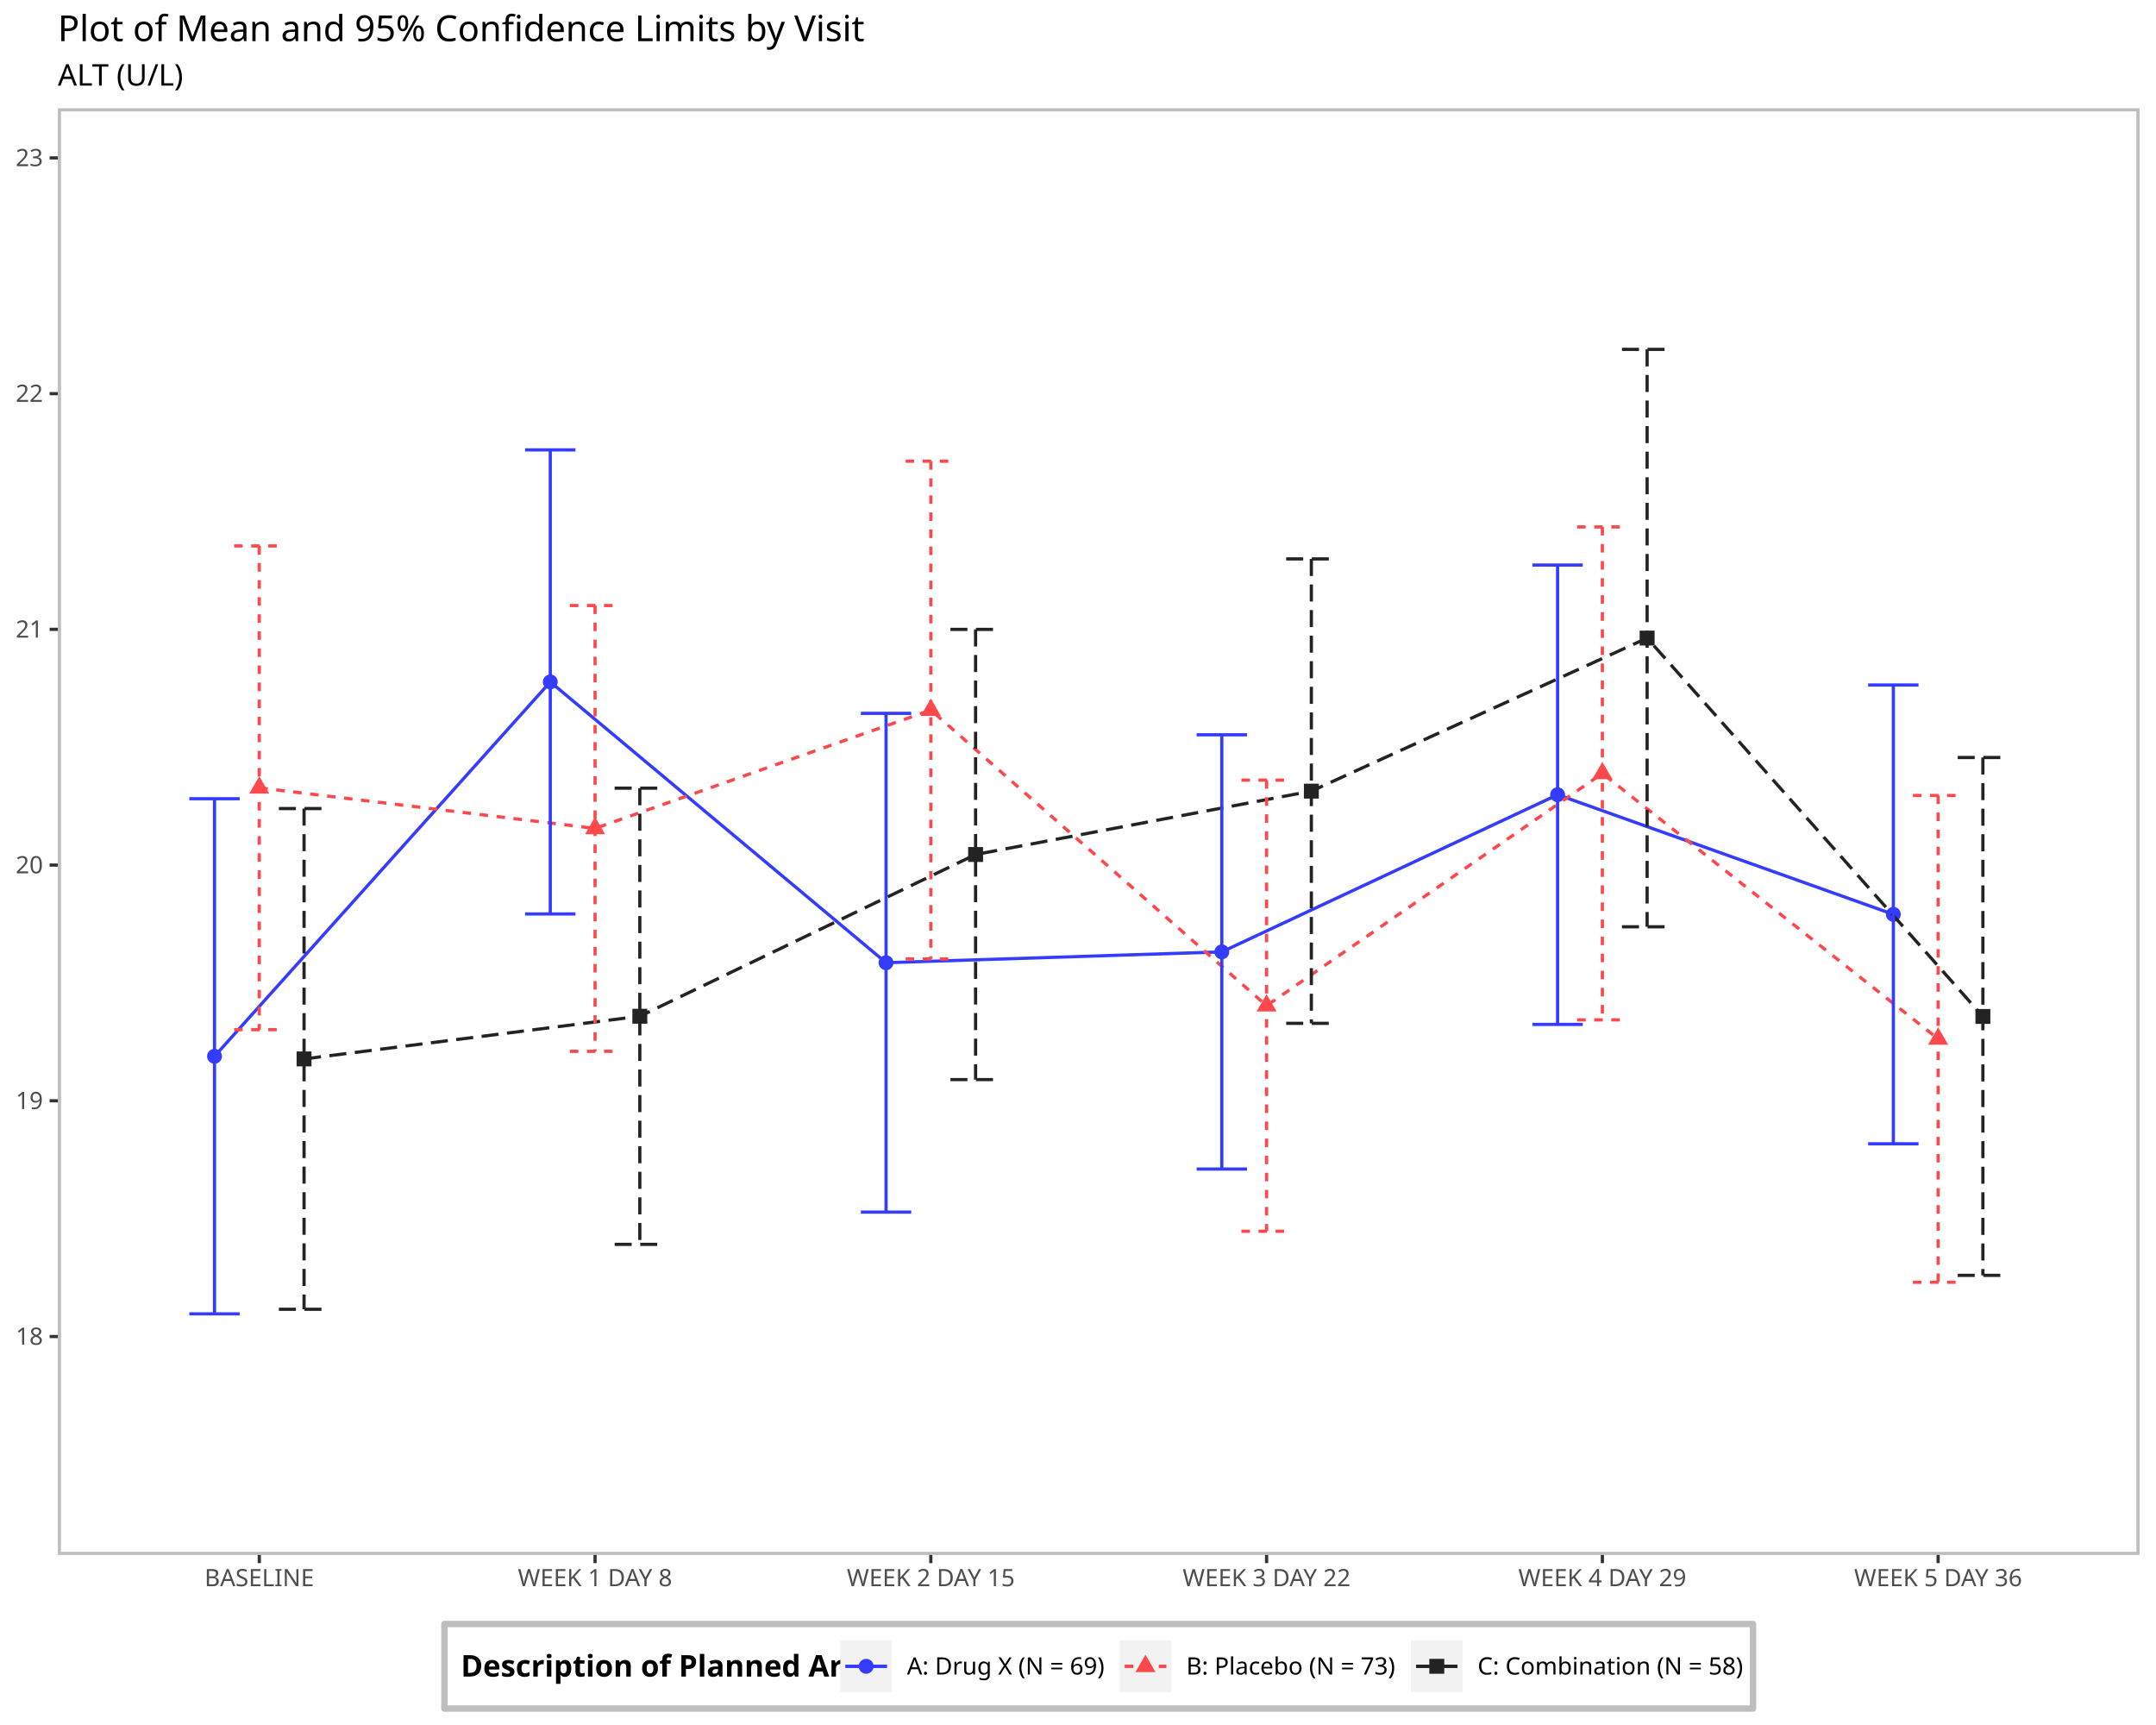
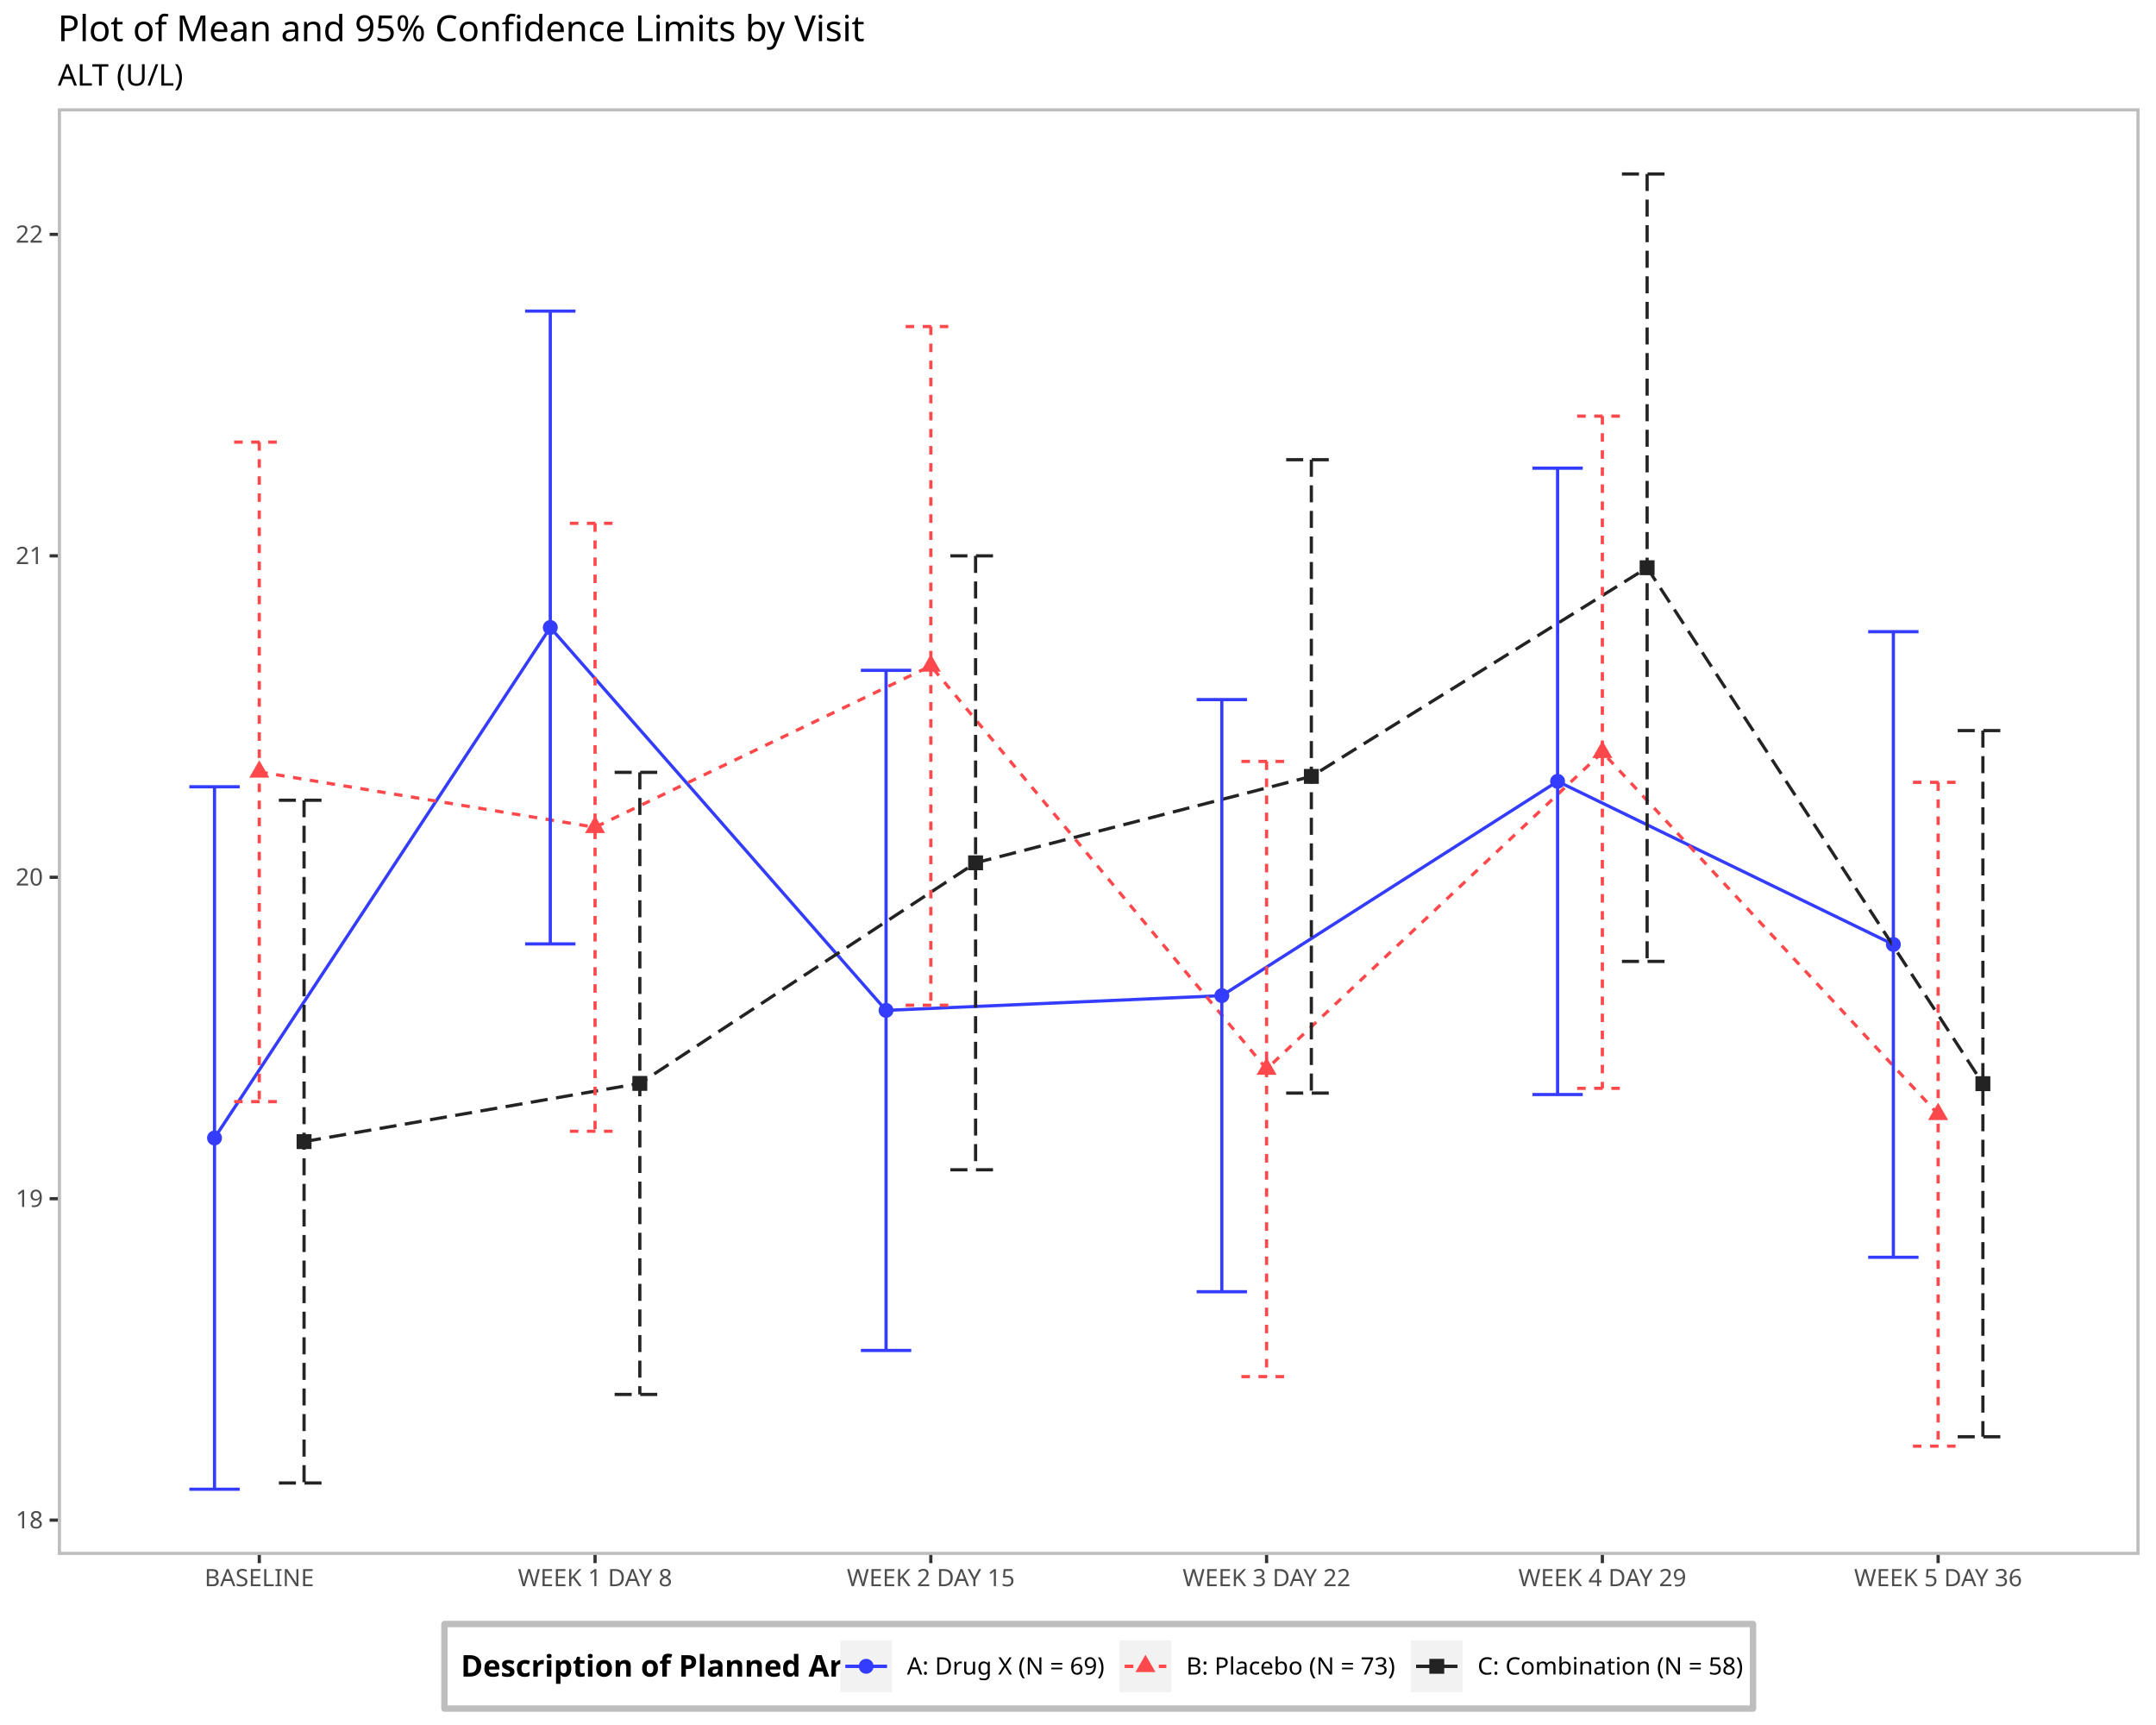
<svg xmlns="http://www.w3.org/2000/svg" class="svglite" data-engine-version="2.0" width="720.00pt" height="576.00pt" viewBox="0 0 720.00 576.00">
  <defs>
    <style type="text/css">
    .svglite line, .svglite polyline, .svglite polygon, .svglite path, .svglite rect, .svglite circle {
      fill: none;
      stroke: #000000;
      stroke-linecap: round;
      stroke-linejoin: round;
      stroke-miterlimit: 10.00;
    }
  </style>
  </defs>
  <rect width="100%" height="100%" style="stroke: none; fill: #FFFFFF;" />
  <defs>
    <clipPath id="cpMC4wMHw3MjAuMDB8MC4wMHw1NzYuMDA=">
      <rect x="0.00" y="0.00" width="720.00" height="576.00" />
    </clipPath>
  </defs>
  <g clip-path="url(#cpMC4wMHw3MjAuMDB8MC4wMHw1NzYuMDA=)">
    <rect x="0.00" y="0.00" width="720.00" height="576.00" style="stroke-width: 1.07; stroke: #FFFFFF; fill: #FFFFFF;" />
  </g>
  <defs>
    <clipPath id="cpMTkuMzF8NzE0LjUyfDM2LjE1fDUxOS4yMg==">
      <rect x="19.31" y="36.15" width="695.21" height="483.08" />
    </clipPath>
  </defs>
  <g clip-path="url(#cpMTkuMzF8NzE0LjUyfDM2LjE1fDUxOS4yMg==)">
-     <circle cx="71.64" cy="352.71" r="2.49" style="stroke-width: 0.71; stroke: none; fill: #343CFF;" />
-     <circle cx="183.77" cy="227.70" r="2.49" style="stroke-width: 0.71; stroke: none; fill: #343CFF;" />
-     <circle cx="295.90" cy="321.46" r="2.49" style="stroke-width: 0.71; stroke: none; fill: #343CFF;" />
-     <circle cx="408.03" cy="317.85" r="2.49" style="stroke-width: 0.71; stroke: none; fill: #343CFF;" />
-     <circle cx="520.16" cy="265.37" r="2.49" style="stroke-width: 0.71; stroke: none; fill: #343CFF;" />
-     <circle cx="632.29" cy="305.32" r="2.49" style="stroke-width: 0.71; stroke: none; fill: #343CFF;" />
-     <polygon points="86.59,259.19 89.94,264.99 83.24,264.99 " style="stroke-width: 0.71; stroke: none; fill: #FF484B;" />
-     <polygon points="198.72,272.75 202.07,278.56 195.37,278.56 " style="stroke-width: 0.71; stroke: none; fill: #FF484B;" />
-     <polygon points="310.85,233.23 314.20,239.04 307.50,239.04 " style="stroke-width: 0.71; stroke: none; fill: #FF484B;" />
-     <polygon points="422.98,331.95 426.33,337.75 419.63,337.75 " style="stroke-width: 0.71; stroke: none; fill: #FF484B;" />
-     <polygon points="535.11,254.38 538.46,260.18 531.76,260.18 " style="stroke-width: 0.71; stroke: none; fill: #FF484B;" />
-     <polygon points="647.24,343.02 650.59,348.83 643.89,348.83 " style="stroke-width: 0.71; stroke: none; fill: #FF484B;" />
-     <polygon points="99.05,356.08 104.03,356.08 104.03,351.10 99.05,351.10 " style="stroke-width: 0.71; stroke: none; fill: #232323;" />
-     <polygon points="211.18,341.83 216.16,341.83 216.16,336.85 211.18,336.85 " style="stroke-width: 0.71; stroke: none; fill: #232323;" />
-     <polygon points="323.31,287.82 328.29,287.82 328.29,282.84 323.31,282.84 " style="stroke-width: 0.71; stroke: none; fill: #232323;" />
-     <polygon points="435.44,266.66 440.42,266.66 440.42,261.68 435.44,261.68 " style="stroke-width: 0.71; stroke: none; fill: #232323;" />
-     <polygon points="547.57,215.55 552.55,215.55 552.55,210.58 547.57,210.58 " style="stroke-width: 0.71; stroke: none; fill: #232323;" />
-     <polygon points="659.70,341.89 664.68,341.89 664.68,336.92 659.70,336.92 " style="stroke-width: 0.71; stroke: none; fill: #232323;" />
-     <polyline points="71.64,352.71 183.77,227.70 295.90,321.46 408.03,317.85 520.16,265.37 632.29,305.32 " style="stroke-width: 1.07; stroke: #343CFF; stroke-linecap: butt;" />
-     <polyline points="86.59,263.06 198.72,276.62 310.85,237.10 422.98,335.82 535.11,258.25 647.24,346.89 " style="stroke-width: 1.07; stroke: #FF484B; stroke-dasharray: 2.85,2.85; stroke-linecap: butt;" />
-     <polyline points="101.54,353.59 213.67,339.34 325.80,285.33 437.93,264.17 550.06,213.06 662.19,339.40 " style="stroke-width: 1.07; stroke: #232323; stroke-dasharray: 5.69,2.85; stroke-linecap: butt;" />
-     <polyline points="63.23,266.70 80.05,266.70 " style="stroke-width: 1.07; stroke: #343CFF; stroke-linecap: butt;" />
-     <polyline points="71.64,266.70 71.64,438.71 " style="stroke-width: 1.07; stroke: #343CFF; stroke-linecap: butt;" />
-     <polyline points="63.23,438.71 80.05,438.71 " style="stroke-width: 1.07; stroke: #343CFF; stroke-linecap: butt;" />
-     <polyline points="175.36,150.22 192.18,150.22 " style="stroke-width: 1.07; stroke: #343CFF; stroke-linecap: butt;" />
-     <polyline points="183.77,150.22 183.77,305.18 " style="stroke-width: 1.07; stroke: #343CFF; stroke-linecap: butt;" />
-     <polyline points="175.36,305.18 192.18,305.18 " style="stroke-width: 1.07; stroke: #343CFF; stroke-linecap: butt;" />
-     <polyline points="287.49,238.20 304.31,238.20 " style="stroke-width: 1.07; stroke: #343CFF; stroke-linecap: butt;" />
-     <polyline points="295.90,238.20 295.90,404.73 " style="stroke-width: 1.07; stroke: #343CFF; stroke-linecap: butt;" />
-     <polyline points="287.49,404.73 304.31,404.73 " style="stroke-width: 1.07; stroke: #343CFF; stroke-linecap: butt;" />
-     <polyline points="399.62,245.36 416.44,245.36 " style="stroke-width: 1.07; stroke: #343CFF; stroke-linecap: butt;" />
-     <polyline points="408.03,245.36 408.03,390.35 " style="stroke-width: 1.07; stroke: #343CFF; stroke-linecap: butt;" />
-     <polyline points="399.62,390.35 416.44,390.35 " style="stroke-width: 1.07; stroke: #343CFF; stroke-linecap: butt;" />
-     <polyline points="511.75,188.68 528.57,188.68 " style="stroke-width: 1.07; stroke: #343CFF; stroke-linecap: butt;" />
-     <polyline points="520.16,188.68 520.16,342.07 " style="stroke-width: 1.07; stroke: #343CFF; stroke-linecap: butt;" />
-     <polyline points="511.75,342.07 528.57,342.07 " style="stroke-width: 1.07; stroke: #343CFF; stroke-linecap: butt;" />
-     <polyline points="623.88,228.73 640.70,228.73 " style="stroke-width: 1.07; stroke: #343CFF; stroke-linecap: butt;" />
-     <polyline points="632.29,228.73 632.29,381.92 " style="stroke-width: 1.07; stroke: #343CFF; stroke-linecap: butt;" />
-     <polyline points="623.88,381.92 640.70,381.92 " style="stroke-width: 1.07; stroke: #343CFF; stroke-linecap: butt;" />
-     <polyline points="78.18,182.31 95.00,182.31 " style="stroke-width: 1.07; stroke: #FF484B; stroke-dasharray: 2.85,2.85; stroke-linecap: butt;" />
-     <polyline points="86.59,182.31 86.59,343.81 " style="stroke-width: 1.07; stroke: #FF484B; stroke-dasharray: 2.85,2.85; stroke-linecap: butt;" />
-     <polyline points="78.18,343.81 95.00,343.81 " style="stroke-width: 1.07; stroke: #FF484B; stroke-dasharray: 2.85,2.85; stroke-linecap: butt;" />
-     <polyline points="190.31,202.19 207.13,202.19 " style="stroke-width: 1.07; stroke: #FF484B; stroke-dasharray: 2.85,2.85; stroke-linecap: butt;" />
-     <polyline points="198.72,202.19 198.72,351.05 " style="stroke-width: 1.07; stroke: #FF484B; stroke-dasharray: 2.85,2.85; stroke-linecap: butt;" />
-     <polyline points="190.31,351.05 207.13,351.05 " style="stroke-width: 1.07; stroke: #FF484B; stroke-dasharray: 2.85,2.85; stroke-linecap: butt;" />
-     <polyline points="302.44,154.00 319.26,154.00 " style="stroke-width: 1.07; stroke: #FF484B; stroke-dasharray: 2.85,2.85; stroke-linecap: butt;" />
-     <polyline points="310.85,154.00 310.85,320.20 " style="stroke-width: 1.07; stroke: #FF484B; stroke-dasharray: 2.85,2.85; stroke-linecap: butt;" />
-     <polyline points="302.44,320.20 319.26,320.20 " style="stroke-width: 1.07; stroke: #FF484B; stroke-dasharray: 2.85,2.85; stroke-linecap: butt;" />
-     <polyline points="414.57,260.50 431.39,260.50 " style="stroke-width: 1.07; stroke: #FF484B; stroke-dasharray: 2.85,2.85; stroke-linecap: butt;" />
-     <polyline points="422.98,260.50 422.98,411.13 " style="stroke-width: 1.07; stroke: #FF484B; stroke-dasharray: 2.85,2.85; stroke-linecap: butt;" />
-     <polyline points="414.57,411.13 431.39,411.13 " style="stroke-width: 1.07; stroke: #FF484B; stroke-dasharray: 2.85,2.85; stroke-linecap: butt;" />
-     <polyline points="526.70,175.95 543.52,175.95 " style="stroke-width: 1.07; stroke: #FF484B; stroke-dasharray: 2.85,2.85; stroke-linecap: butt;" />
-     <polyline points="535.11,175.95 535.11,340.55 " style="stroke-width: 1.07; stroke: #FF484B; stroke-dasharray: 2.85,2.85; stroke-linecap: butt;" />
-     <polyline points="526.70,340.55 543.52,340.55 " style="stroke-width: 1.07; stroke: #FF484B; stroke-dasharray: 2.85,2.85; stroke-linecap: butt;" />
-     <polyline points="638.83,265.62 655.65,265.62 " style="stroke-width: 1.07; stroke: #FF484B; stroke-dasharray: 2.85,2.85; stroke-linecap: butt;" />
-     <polyline points="647.24,265.62 647.24,428.17 " style="stroke-width: 1.07; stroke: #FF484B; stroke-dasharray: 2.85,2.85; stroke-linecap: butt;" />
-     <polyline points="638.83,428.17 655.65,428.17 " style="stroke-width: 1.07; stroke: #FF484B; stroke-dasharray: 2.85,2.85; stroke-linecap: butt;" />
-     <polyline points="93.13,269.99 109.95,269.99 " style="stroke-width: 1.07; stroke: #232323; stroke-dasharray: 5.69,2.85; stroke-linecap: butt;" />
-     <polyline points="101.54,269.99 101.54,437.19 " style="stroke-width: 1.07; stroke: #232323; stroke-dasharray: 5.69,2.85; stroke-linecap: butt;" />
-     <polyline points="93.13,437.19 109.95,437.19 " style="stroke-width: 1.07; stroke: #232323; stroke-dasharray: 5.69,2.85; stroke-linecap: butt;" />
-     <polyline points="205.26,263.18 222.08,263.18 " style="stroke-width: 1.07; stroke: #232323; stroke-dasharray: 5.69,2.85; stroke-linecap: butt;" />
-     <polyline points="213.67,263.18 213.67,415.51 " style="stroke-width: 1.07; stroke: #232323; stroke-dasharray: 5.69,2.85; stroke-linecap: butt;" />
-     <polyline points="205.26,415.51 222.08,415.51 " style="stroke-width: 1.07; stroke: #232323; stroke-dasharray: 5.69,2.85; stroke-linecap: butt;" />
-     <polyline points="317.39,210.17 334.21,210.17 " style="stroke-width: 1.07; stroke: #232323; stroke-dasharray: 5.69,2.85; stroke-linecap: butt;" />
-     <polyline points="325.80,210.17 325.80,360.49 " style="stroke-width: 1.07; stroke: #232323; stroke-dasharray: 5.69,2.85; stroke-linecap: butt;" />
-     <polyline points="317.39,360.49 334.21,360.49 " style="stroke-width: 1.07; stroke: #232323; stroke-dasharray: 5.69,2.85; stroke-linecap: butt;" />
-     <polyline points="429.52,186.63 446.34,186.63 " style="stroke-width: 1.07; stroke: #232323; stroke-dasharray: 5.69,2.85; stroke-linecap: butt;" />
-     <polyline points="437.93,186.63 437.93,341.71 " style="stroke-width: 1.07; stroke: #232323; stroke-dasharray: 5.69,2.85; stroke-linecap: butt;" />
-     <polyline points="429.52,341.71 446.34,341.71 " style="stroke-width: 1.07; stroke: #232323; stroke-dasharray: 5.69,2.85; stroke-linecap: butt;" />
-     <polyline points="541.65,116.66 558.47,116.66 " style="stroke-width: 1.07; stroke: #232323; stroke-dasharray: 5.69,2.85; stroke-linecap: butt;" />
-     <polyline points="550.06,116.66 550.06,309.47 " style="stroke-width: 1.07; stroke: #232323; stroke-dasharray: 5.69,2.85; stroke-linecap: butt;" />
-     <polyline points="541.65,309.47 558.47,309.47 " style="stroke-width: 1.07; stroke: #232323; stroke-dasharray: 5.69,2.85; stroke-linecap: butt;" />
-     <polyline points="653.78,252.94 670.60,252.94 " style="stroke-width: 1.07; stroke: #232323; stroke-dasharray: 5.69,2.85; stroke-linecap: butt;" />
-     <polyline points="662.19,252.94 662.19,425.86 " style="stroke-width: 1.07; stroke: #232323; stroke-dasharray: 5.69,2.85; stroke-linecap: butt;" />
-     <polyline points="653.78,425.86 670.60,425.86 " style="stroke-width: 1.07; stroke: #232323; stroke-dasharray: 5.69,2.85; stroke-linecap: butt;" />
+     <circle cx="71.64" cy="379.99" r="2.49" style="stroke-width: 0.71; stroke: none; fill: #343CFF;" />
+     <circle cx="183.77" cy="209.53" r="2.49" style="stroke-width: 0.71; stroke: none; fill: #343CFF;" />
+     <circle cx="295.90" cy="337.38" r="2.49" style="stroke-width: 0.71; stroke: none; fill: #343CFF;" />
+     <circle cx="408.03" cy="332.46" r="2.49" style="stroke-width: 0.71; stroke: none; fill: #343CFF;" />
+     <circle cx="520.16" cy="260.90" r="2.49" style="stroke-width: 0.71; stroke: none; fill: #343CFF;" />
+     <circle cx="632.29" cy="315.37" r="2.49" style="stroke-width: 0.71; stroke: none; fill: #343CFF;" />
+     <polygon points="86.59,253.87 89.94,259.67 83.24,259.67 " style="stroke-width: 0.71; stroke: none; fill: #FF484B;" />
+     <polygon points="198.72,272.37 202.07,278.17 195.37,278.17 " style="stroke-width: 0.71; stroke: none; fill: #FF484B;" />
+     <polygon points="310.85,218.47 314.20,224.28 307.50,224.28 " style="stroke-width: 0.71; stroke: none; fill: #FF484B;" />
+     <polygon points="422.98,353.08 426.33,358.89 419.63,358.89 " style="stroke-width: 0.71; stroke: none; fill: #FF484B;" />
+     <polygon points="535.11,247.31 538.46,253.11 531.76,253.11 " style="stroke-width: 0.71; stroke: none; fill: #FF484B;" />
+     <polygon points="647.24,368.19 650.59,373.99 643.89,373.99 " style="stroke-width: 0.71; stroke: none; fill: #FF484B;" />
+     <polygon points="99.05,383.68 104.03,383.68 104.03,378.70 99.05,378.70 " style="stroke-width: 0.71; stroke: none; fill: #232323;" />
+     <polygon points="211.18,364.25 216.16,364.25 216.16,359.28 211.18,359.28 " style="stroke-width: 0.71; stroke: none; fill: #232323;" />
+     <polygon points="323.31,290.59 328.29,290.59 328.29,285.62 323.31,285.62 " style="stroke-width: 0.71; stroke: none; fill: #232323;" />
+     <polygon points="435.44,261.74 440.42,261.74 440.42,256.76 435.44,256.76 " style="stroke-width: 0.71; stroke: none; fill: #232323;" />
+     <polygon points="547.57,192.05 552.55,192.05 552.55,187.08 547.57,187.08 " style="stroke-width: 0.71; stroke: none; fill: #232323;" />
+     <polygon points="659.70,364.34 664.68,364.34 664.68,359.36 659.70,359.36 " style="stroke-width: 0.71; stroke: none; fill: #232323;" />
+     <polyline points="71.64,379.99 183.77,209.53 295.90,337.38 408.03,332.46 520.16,260.90 632.29,315.37 " style="stroke-width: 1.07; stroke: #343CFF; stroke-linecap: butt;" />
+     <polyline points="86.59,257.74 198.72,276.24 310.85,222.34 422.98,356.95 535.11,251.18 647.24,372.06 " style="stroke-width: 1.07; stroke: #FF484B; stroke-dasharray: 2.85,2.85; stroke-linecap: butt;" />
+     <polyline points="101.54,381.19 213.67,361.76 325.80,288.11 437.93,259.25 550.06,189.57 662.19,361.85 " style="stroke-width: 1.07; stroke: #232323; stroke-dasharray: 5.69,2.85; stroke-linecap: butt;" />
+     <polyline points="63.23,262.71 80.05,262.71 " style="stroke-width: 1.07; stroke: #343CFF; stroke-linecap: butt;" />
+     <polyline points="71.64,262.71 71.64,497.27 " style="stroke-width: 1.07; stroke: #343CFF; stroke-linecap: butt;" />
+     <polyline points="63.23,497.27 80.05,497.27 " style="stroke-width: 1.07; stroke: #343CFF; stroke-linecap: butt;" />
+     <polyline points="175.36,103.88 192.18,103.88 " style="stroke-width: 1.07; stroke: #343CFF; stroke-linecap: butt;" />
+     <polyline points="183.77,103.88 183.77,315.18 " style="stroke-width: 1.07; stroke: #343CFF; stroke-linecap: butt;" />
+     <polyline points="175.36,315.18 192.18,315.18 " style="stroke-width: 1.07; stroke: #343CFF; stroke-linecap: butt;" />
+     <polyline points="287.49,223.84 304.31,223.84 " style="stroke-width: 1.07; stroke: #343CFF; stroke-linecap: butt;" />
+     <polyline points="295.90,223.84 295.90,450.93 " style="stroke-width: 1.07; stroke: #343CFF; stroke-linecap: butt;" />
+     <polyline points="287.49,450.93 304.31,450.93 " style="stroke-width: 1.07; stroke: #343CFF; stroke-linecap: butt;" />
+     <polyline points="399.62,233.60 416.44,233.60 " style="stroke-width: 1.07; stroke: #343CFF; stroke-linecap: butt;" />
+     <polyline points="408.03,233.60 408.03,431.32 " style="stroke-width: 1.07; stroke: #343CFF; stroke-linecap: butt;" />
+     <polyline points="399.62,431.32 416.44,431.32 " style="stroke-width: 1.07; stroke: #343CFF; stroke-linecap: butt;" />
+     <polyline points="511.75,156.32 528.57,156.32 " style="stroke-width: 1.07; stroke: #343CFF; stroke-linecap: butt;" />
+     <polyline points="520.16,156.32 520.16,365.48 " style="stroke-width: 1.07; stroke: #343CFF; stroke-linecap: butt;" />
+     <polyline points="511.75,365.48 528.57,365.48 " style="stroke-width: 1.07; stroke: #343CFF; stroke-linecap: butt;" />
+     <polyline points="623.88,210.93 640.70,210.93 " style="stroke-width: 1.07; stroke: #343CFF; stroke-linecap: butt;" />
+     <polyline points="632.29,210.93 632.29,419.82 " style="stroke-width: 1.07; stroke: #343CFF; stroke-linecap: butt;" />
+     <polyline points="623.88,419.82 640.70,419.82 " style="stroke-width: 1.07; stroke: #343CFF; stroke-linecap: butt;" />
+     <polyline points="78.18,147.63 95.00,147.63 " style="stroke-width: 1.07; stroke: #FF484B; stroke-dasharray: 2.85,2.85; stroke-linecap: butt;" />
+     <polyline points="86.59,147.63 86.59,367.85 " style="stroke-width: 1.07; stroke: #FF484B; stroke-dasharray: 2.85,2.85; stroke-linecap: butt;" />
+     <polyline points="78.18,367.85 95.00,367.85 " style="stroke-width: 1.07; stroke: #FF484B; stroke-dasharray: 2.85,2.85; stroke-linecap: butt;" />
+     <polyline points="190.31,174.74 207.13,174.74 " style="stroke-width: 1.07; stroke: #FF484B; stroke-dasharray: 2.85,2.85; stroke-linecap: butt;" />
+     <polyline points="198.72,174.74 198.72,377.73 " style="stroke-width: 1.07; stroke: #FF484B; stroke-dasharray: 2.85,2.85; stroke-linecap: butt;" />
+     <polyline points="190.31,377.73 207.13,377.73 " style="stroke-width: 1.07; stroke: #FF484B; stroke-dasharray: 2.85,2.85; stroke-linecap: butt;" />
+     <polyline points="302.44,109.03 319.26,109.03 " style="stroke-width: 1.07; stroke: #FF484B; stroke-dasharray: 2.85,2.85; stroke-linecap: butt;" />
+     <polyline points="310.85,109.03 310.85,335.66 " style="stroke-width: 1.07; stroke: #FF484B; stroke-dasharray: 2.85,2.85; stroke-linecap: butt;" />
+     <polyline points="302.44,335.66 319.26,335.66 " style="stroke-width: 1.07; stroke: #FF484B; stroke-dasharray: 2.85,2.85; stroke-linecap: butt;" />
+     <polyline points="414.57,254.25 431.39,254.25 " style="stroke-width: 1.07; stroke: #FF484B; stroke-dasharray: 2.85,2.85; stroke-linecap: butt;" />
+     <polyline points="422.98,254.25 422.98,459.66 " style="stroke-width: 1.07; stroke: #FF484B; stroke-dasharray: 2.85,2.85; stroke-linecap: butt;" />
+     <polyline points="414.57,459.66 431.39,459.66 " style="stroke-width: 1.07; stroke: #FF484B; stroke-dasharray: 2.85,2.85; stroke-linecap: butt;" />
+     <polyline points="526.70,138.95 543.52,138.95 " style="stroke-width: 1.07; stroke: #FF484B; stroke-dasharray: 2.85,2.85; stroke-linecap: butt;" />
+     <polyline points="535.11,138.95 535.11,363.41 " style="stroke-width: 1.07; stroke: #FF484B; stroke-dasharray: 2.85,2.85; stroke-linecap: butt;" />
+     <polyline points="526.70,363.41 543.52,363.41 " style="stroke-width: 1.07; stroke: #FF484B; stroke-dasharray: 2.85,2.85; stroke-linecap: butt;" />
+     <polyline points="638.83,261.23 655.65,261.23 " style="stroke-width: 1.07; stroke: #FF484B; stroke-dasharray: 2.85,2.85; stroke-linecap: butt;" />
+     <polyline points="647.24,261.23 647.24,482.89 " style="stroke-width: 1.07; stroke: #FF484B; stroke-dasharray: 2.85,2.85; stroke-linecap: butt;" />
+     <polyline points="638.83,482.89 655.65,482.89 " style="stroke-width: 1.07; stroke: #FF484B; stroke-dasharray: 2.85,2.85; stroke-linecap: butt;" />
+     <polyline points="93.13,267.20 109.95,267.20 " style="stroke-width: 1.07; stroke: #232323; stroke-dasharray: 5.69,2.85; stroke-linecap: butt;" />
+     <polyline points="101.54,267.20 101.54,495.18 " style="stroke-width: 1.07; stroke: #232323; stroke-dasharray: 5.69,2.85; stroke-linecap: butt;" />
+     <polyline points="93.13,495.18 109.95,495.18 " style="stroke-width: 1.07; stroke: #232323; stroke-dasharray: 5.69,2.85; stroke-linecap: butt;" />
+     <polyline points="205.26,257.90 222.08,257.90 " style="stroke-width: 1.07; stroke: #232323; stroke-dasharray: 5.69,2.85; stroke-linecap: butt;" />
+     <polyline points="213.67,257.90 213.67,465.62 " style="stroke-width: 1.07; stroke: #232323; stroke-dasharray: 5.69,2.85; stroke-linecap: butt;" />
+     <polyline points="205.26,465.62 222.08,465.62 " style="stroke-width: 1.07; stroke: #232323; stroke-dasharray: 5.69,2.85; stroke-linecap: butt;" />
+     <polyline points="317.39,185.61 334.21,185.61 " style="stroke-width: 1.07; stroke: #232323; stroke-dasharray: 5.69,2.85; stroke-linecap: butt;" />
+     <polyline points="325.80,185.61 325.80,390.60 " style="stroke-width: 1.07; stroke: #232323; stroke-dasharray: 5.69,2.85; stroke-linecap: butt;" />
+     <polyline points="317.39,390.60 334.21,390.60 " style="stroke-width: 1.07; stroke: #232323; stroke-dasharray: 5.69,2.85; stroke-linecap: butt;" />
+     <polyline points="429.52,153.51 446.34,153.51 " style="stroke-width: 1.07; stroke: #232323; stroke-dasharray: 5.69,2.85; stroke-linecap: butt;" />
+     <polyline points="437.93,153.51 437.93,364.99 " style="stroke-width: 1.07; stroke: #232323; stroke-dasharray: 5.69,2.85; stroke-linecap: butt;" />
+     <polyline points="429.52,364.99 446.34,364.99 " style="stroke-width: 1.07; stroke: #232323; stroke-dasharray: 5.69,2.85; stroke-linecap: butt;" />
+     <polyline points="541.65,58.10 558.47,58.10 " style="stroke-width: 1.07; stroke: #232323; stroke-dasharray: 5.69,2.85; stroke-linecap: butt;" />
+     <polyline points="550.06,58.10 550.06,321.03 " style="stroke-width: 1.07; stroke: #232323; stroke-dasharray: 5.69,2.85; stroke-linecap: butt;" />
+     <polyline points="541.65,321.03 558.47,321.03 " style="stroke-width: 1.07; stroke: #232323; stroke-dasharray: 5.69,2.85; stroke-linecap: butt;" />
+     <polyline points="653.78,243.95 670.60,243.95 " style="stroke-width: 1.07; stroke: #232323; stroke-dasharray: 5.69,2.85; stroke-linecap: butt;" />
+     <polyline points="662.19,243.95 662.19,479.75 " style="stroke-width: 1.07; stroke: #232323; stroke-dasharray: 5.69,2.85; stroke-linecap: butt;" />
+     <polyline points="653.78,479.75 670.60,479.75 " style="stroke-width: 1.07; stroke: #232323; stroke-dasharray: 5.69,2.85; stroke-linecap: butt;" />
    <rect x="19.31" y="36.15" width="695.21" height="483.08" style="stroke-width: 2.13; stroke: #BEBEBE;" />
  </g>
  <g clip-path="url(#cpMC4wMHw3MjAuMDB8MC4wMHw1NzYuMDA=)">
-     <text x="14.38" y="449.04" text-anchor="end" style="font-size: 8.00px; fill: #4D4D4D; font-family: sans;" textLength="8.90px" lengthAdjust="spacingAndGlyphs">18</text>
-     <text x="14.38" y="370.33" text-anchor="end" style="font-size: 8.00px; fill: #4D4D4D; font-family: sans;" textLength="8.90px" lengthAdjust="spacingAndGlyphs">19</text>
-     <text x="14.38" y="291.62" text-anchor="end" style="font-size: 8.00px; fill: #4D4D4D; font-family: sans;" textLength="8.90px" lengthAdjust="spacingAndGlyphs">20</text>
-     <text x="14.38" y="212.91" text-anchor="end" style="font-size: 8.00px; fill: #4D4D4D; font-family: sans;" textLength="8.90px" lengthAdjust="spacingAndGlyphs">21</text>
-     <text x="14.38" y="134.19" text-anchor="end" style="font-size: 8.00px; fill: #4D4D4D; font-family: sans;" textLength="8.90px" lengthAdjust="spacingAndGlyphs">22</text>
-     <text x="14.38" y="55.48" text-anchor="end" style="font-size: 8.00px; fill: #4D4D4D; font-family: sans;" textLength="8.90px" lengthAdjust="spacingAndGlyphs">23</text>
-     <polyline points="16.57,446.28 19.31,446.28 " style="stroke-width: 1.07; stroke: #333333; stroke-linecap: butt;" />
-     <polyline points="16.57,367.57 19.31,367.57 " style="stroke-width: 1.07; stroke: #333333; stroke-linecap: butt;" />
-     <polyline points="16.57,288.86 19.31,288.86 " style="stroke-width: 1.07; stroke: #333333; stroke-linecap: butt;" />
-     <polyline points="16.57,210.15 19.31,210.15 " style="stroke-width: 1.07; stroke: #333333; stroke-linecap: butt;" />
-     <polyline points="16.57,131.44 19.31,131.44 " style="stroke-width: 1.07; stroke: #333333; stroke-linecap: butt;" />
-     <polyline points="16.57,52.73 19.31,52.73 " style="stroke-width: 1.07; stroke: #333333; stroke-linecap: butt;" />
+     <text x="14.38" y="510.34" text-anchor="end" style="font-size: 8.00px; fill: #4D4D4D; font-family: sans;" textLength="8.90px" lengthAdjust="spacingAndGlyphs">18</text>
+     <text x="14.38" y="403.01" text-anchor="end" style="font-size: 8.00px; fill: #4D4D4D; font-family: sans;" textLength="8.90px" lengthAdjust="spacingAndGlyphs">19</text>
+     <text x="14.38" y="295.68" text-anchor="end" style="font-size: 8.00px; fill: #4D4D4D; font-family: sans;" textLength="8.90px" lengthAdjust="spacingAndGlyphs">20</text>
+     <text x="14.38" y="188.35" text-anchor="end" style="font-size: 8.00px; fill: #4D4D4D; font-family: sans;" textLength="8.90px" lengthAdjust="spacingAndGlyphs">21</text>
+     <text x="14.38" y="81.02" text-anchor="end" style="font-size: 8.00px; fill: #4D4D4D; font-family: sans;" textLength="8.90px" lengthAdjust="spacingAndGlyphs">22</text>
+     <polyline points="16.57,507.59 19.31,507.59 " style="stroke-width: 1.07; stroke: #333333; stroke-linecap: butt;" />
+     <polyline points="16.57,400.26 19.31,400.26 " style="stroke-width: 1.07; stroke: #333333; stroke-linecap: butt;" />
+     <polyline points="16.57,292.93 19.31,292.93 " style="stroke-width: 1.07; stroke: #333333; stroke-linecap: butt;" />
+     <polyline points="16.57,185.60 19.31,185.60 " style="stroke-width: 1.07; stroke: #333333; stroke-linecap: butt;" />
+     <polyline points="16.57,78.26 19.31,78.26 " style="stroke-width: 1.07; stroke: #333333; stroke-linecap: butt;" />
    <polyline points="86.59,521.96 86.59,519.22 " style="stroke-width: 1.07; stroke: #333333; stroke-linecap: butt;" />
    <polyline points="198.72,521.96 198.72,519.22 " style="stroke-width: 1.07; stroke: #333333; stroke-linecap: butt;" />
    <polyline points="310.85,521.96 310.85,519.22 " style="stroke-width: 1.07; stroke: #333333; stroke-linecap: butt;" />
    <polyline points="422.98,521.96 422.98,519.22 " style="stroke-width: 1.07; stroke: #333333; stroke-linecap: butt;" />
    <polyline points="535.11,521.96 535.11,519.22 " style="stroke-width: 1.07; stroke: #333333; stroke-linecap: butt;" />
    <polyline points="647.24,521.96 647.24,519.22 " style="stroke-width: 1.07; stroke: #333333; stroke-linecap: butt;" />
    <text x="86.59" y="529.66" text-anchor="middle" style="font-size: 8.00px; fill: #4D4D4D; font-family: sans;" textLength="39.14px" lengthAdjust="spacingAndGlyphs">BASELINE</text>
    <text x="198.72" y="529.66" text-anchor="middle" style="font-size: 8.00px; fill: #4D4D4D; font-family: sans;" textLength="55.58px" lengthAdjust="spacingAndGlyphs">WEEK 1 DAY 8</text>
    <text x="310.85" y="529.66" text-anchor="middle" style="font-size: 8.00px; fill: #4D4D4D; font-family: sans;" textLength="60.03px" lengthAdjust="spacingAndGlyphs">WEEK 2 DAY 15</text>
    <text x="422.98" y="529.66" text-anchor="middle" style="font-size: 8.00px; fill: #4D4D4D; font-family: sans;" textLength="60.03px" lengthAdjust="spacingAndGlyphs">WEEK 3 DAY 22</text>
    <text x="535.11" y="529.66" text-anchor="middle" style="font-size: 8.00px; fill: #4D4D4D; font-family: sans;" textLength="60.03px" lengthAdjust="spacingAndGlyphs">WEEK 4 DAY 29</text>
    <text x="647.24" y="529.66" text-anchor="middle" style="font-size: 8.00px; fill: #4D4D4D; font-family: sans;" textLength="60.03px" lengthAdjust="spacingAndGlyphs">WEEK 5 DAY 36</text>
    <rect x="148.42" y="542.28" width="437.00" height="28.24" style="stroke-width: 2.13; stroke: #BEBEBE;" />
    <text x="153.90" y="559.84" style="font-size: 10.00px; font-weight: bold; font-family: sans;" textLength="121.74px" lengthAdjust="spacingAndGlyphs">Description of Planned Arm</text>
    <rect x="280.62" y="547.76" width="17.28" height="17.28" style="stroke-width: 1.07; stroke: none; fill: #F2F2F2;" />
    <circle cx="289.26" cy="556.40" r="2.49" style="stroke-width: 0.71; stroke: none; fill: #343CFF;" />
    <line x1="282.35" y1="556.40" x2="296.17" y2="556.40" style="stroke-width: 1.07; stroke: #343CFF; stroke-linecap: butt;" />
    <line x1="282.35" y1="556.40" x2="296.17" y2="556.40" style="stroke-width: 1.07; stroke: #343CFF; stroke-linecap: butt;" />
    <rect x="373.89" y="547.76" width="17.28" height="17.28" style="stroke-width: 1.07; stroke: none; fill: #F2F2F2;" />
    <polygon points="382.53,552.53 385.88,558.34 379.18,558.34 " style="stroke-width: 0.71; stroke: none; fill: #FF484B;" />
    <line x1="375.62" y1="556.40" x2="389.45" y2="556.40" style="stroke-width: 1.07; stroke: #FF484B; stroke-dasharray: 2.85,2.85; stroke-linecap: butt;" />
    <line x1="375.62" y1="556.40" x2="389.45" y2="556.40" style="stroke-width: 1.07; stroke: #FF484B; stroke-dasharray: 2.85,2.85; stroke-linecap: butt;" />
    <rect x="471.18" y="547.76" width="17.28" height="17.28" style="stroke-width: 1.07; stroke: none; fill: #F2F2F2;" />
    <polygon points="477.33,558.89 482.31,558.89 482.31,553.91 477.33,553.91 " style="stroke-width: 0.71; stroke: none; fill: #232323;" />
    <line x1="472.91" y1="556.40" x2="486.73" y2="556.40" style="stroke-width: 1.07; stroke: #232323; stroke-dasharray: 5.69,2.85; stroke-linecap: butt;" />
    <line x1="472.91" y1="556.40" x2="486.73" y2="556.40" style="stroke-width: 1.07; stroke: #232323; stroke-dasharray: 5.69,2.85; stroke-linecap: butt;" />
    <text x="302.88" y="559.15" style="font-size: 8.00px; font-family: sans;" textLength="66.03px" lengthAdjust="spacingAndGlyphs">A: Drug X (N = 69)</text>
    <text x="396.15" y="559.15" style="font-size: 8.00px; font-family: sans;" textLength="70.05px" lengthAdjust="spacingAndGlyphs">B: Placebo (N = 73)</text>
    <text x="493.44" y="559.15" style="font-size: 8.00px; font-family: sans;" textLength="86.49px" lengthAdjust="spacingAndGlyphs">C: Combination (N = 58)</text>
    <text x="19.31" y="28.59" style="font-size: 10.00px; font-family: sans;" textLength="43.34px" lengthAdjust="spacingAndGlyphs">ALT (U/L)</text>
    <text x="19.31" y="13.74" style="font-size: 12.00px; font-family: sans;" textLength="258.83px" lengthAdjust="spacingAndGlyphs">Plot of Mean and 95% Confidence Limits by Visit</text>
  </g>
</svg>
